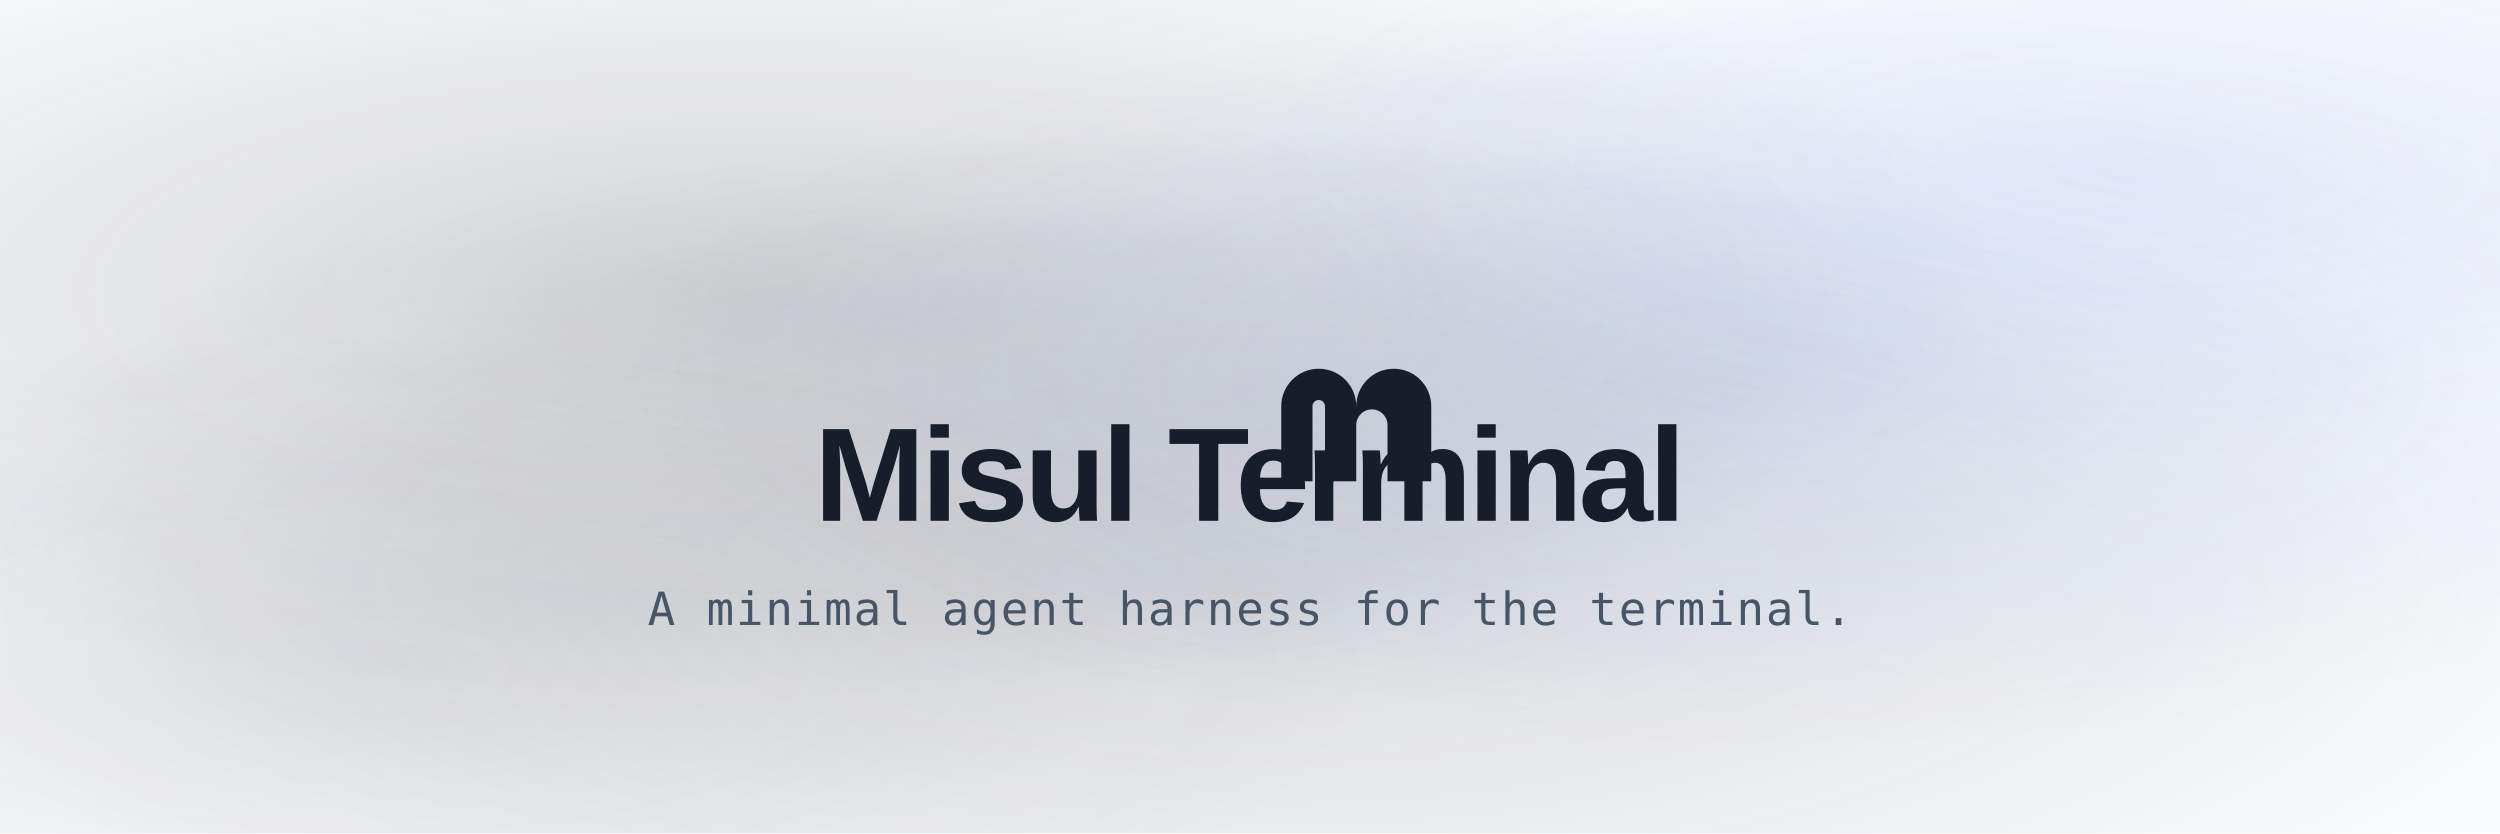
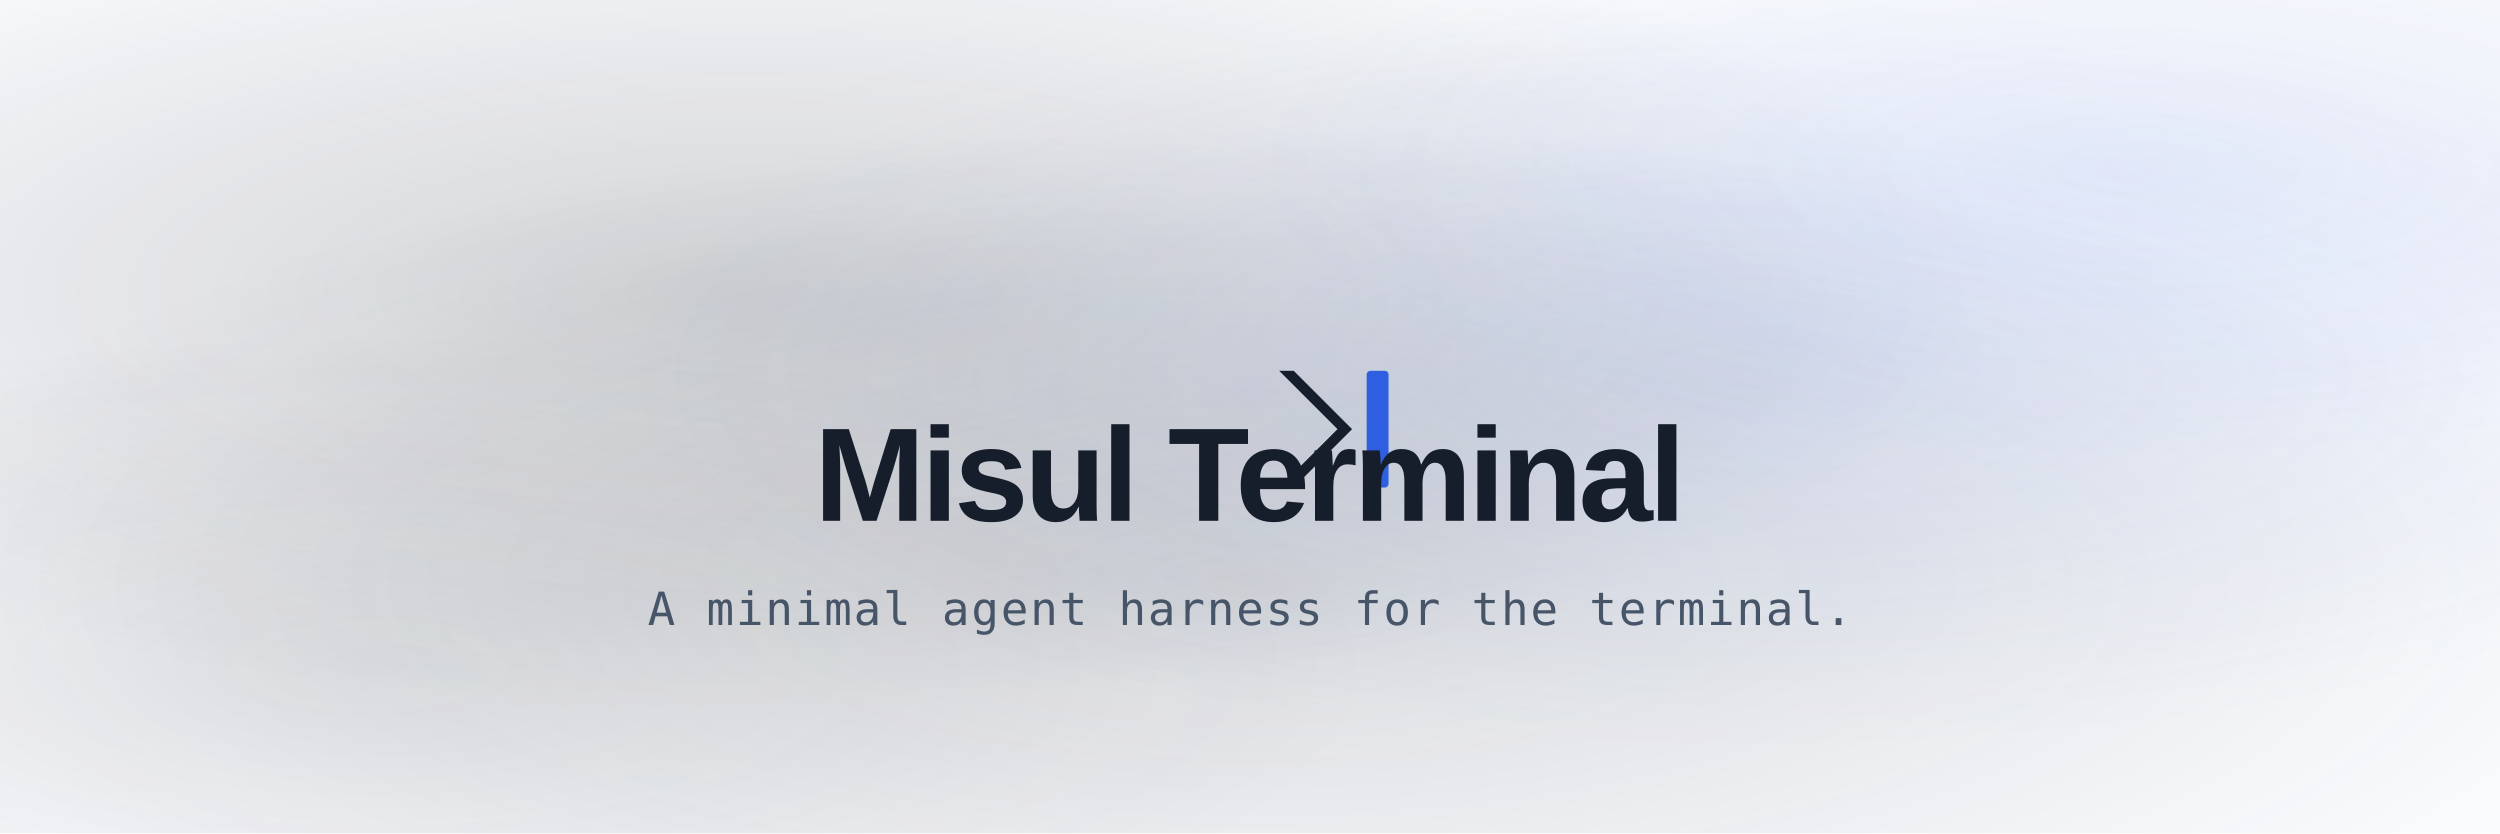
<svg xmlns="http://www.w3.org/2000/svg" viewBox="0 0 1200 400" width="1200" height="400" preserveAspectRatio="xMidYMid slice">
  <defs>
    <radialGradient id="spot1" cx="30%" cy="35%" r="50%">
      <stop offset="0%" stop-color="#1a1d26" stop-opacity="0.18" />
      <stop offset="100%" stop-color="#1a1d26" stop-opacity="0" />
    </radialGradient>
    <radialGradient id="spot2" cx="70%" cy="45%" r="45%">
      <stop offset="0%" stop-color="#2e5fe0" stop-opacity="0.12" />
      <stop offset="100%" stop-color="#2e5fe0" stop-opacity="0" />
    </radialGradient>
    <radialGradient id="spot3" cx="50%" cy="70%" r="55%">
      <stop offset="0%" stop-color="#1a1d26" stop-opacity="0.14" />
      <stop offset="100%" stop-color="#1a1d26" stop-opacity="0" />
    </radialGradient>
    <radialGradient id="spot4" cx="85%" cy="20%" r="35%">
      <stop offset="0%" stop-color="#2e5fe0" stop-opacity="0.08" />
      <stop offset="100%" stop-color="#2e5fe0" stop-opacity="0" />
    </radialGradient>
    <radialGradient id="spot5" cx="15%" cy="80%" r="40%">
      <stop offset="0%" stop-color="#1a1d26" stop-opacity="0.10" />
      <stop offset="100%" stop-color="#1a1d26" stop-opacity="0" />
    </radialGradient>
  </defs>
  <rect width="1200" height="400" fill="#f9fafc" />
  <rect width="1200" height="400" fill="url(#spot1)" />
  <rect width="1200" height="400" fill="url(#spot2)" />
  <rect width="1200" height="400" fill="url(#spot3)" />
  <rect width="1200" height="400" fill="url(#spot4)" />
  <rect width="1200" height="400" fill="url(#spot5)" />
  <g transform="translate(600, 200)" text-anchor="middle">
-     <g transform="translate(0, -50) scale(3)">
-       <path fill="#171e2b" d="M5 27 V15 a6 6 0 0 1 12 0 a6 6 0 0 1 12 0 V27 H22 V18 a2.5 2.5 0 0 0 -5 0 V27 H12 V15 a1 1 0 0 0 -2 0 V27 Z" />
+     <g transform="translate(0, -50) scale(3.5)">
+       <path fill="#171e2b" d="M4 8 L12 16 L4 24 L6 24 L14 16 L6 8 Z" />
+       <rect x="16" y="8" width="3" height="16" rx="0.5" fill="#2e5fe0" />
    </g>
    <text x="0" y="50" font-family="'Helvetica Neue', Arial, sans-serif" font-size="64" font-weight="700" fill="#171e2b" letter-spacing="-0.03em">Misul Terminal</text>
    <text x="0" y="100" font-family="ui-monospace, SFMono-Regular, Menlo, Monaco, Consolas, monospace" font-size="22" fill="#475569" letter-spacing="0.04em">A minimal agent harness for the terminal.</text>
  </g>
</svg>
